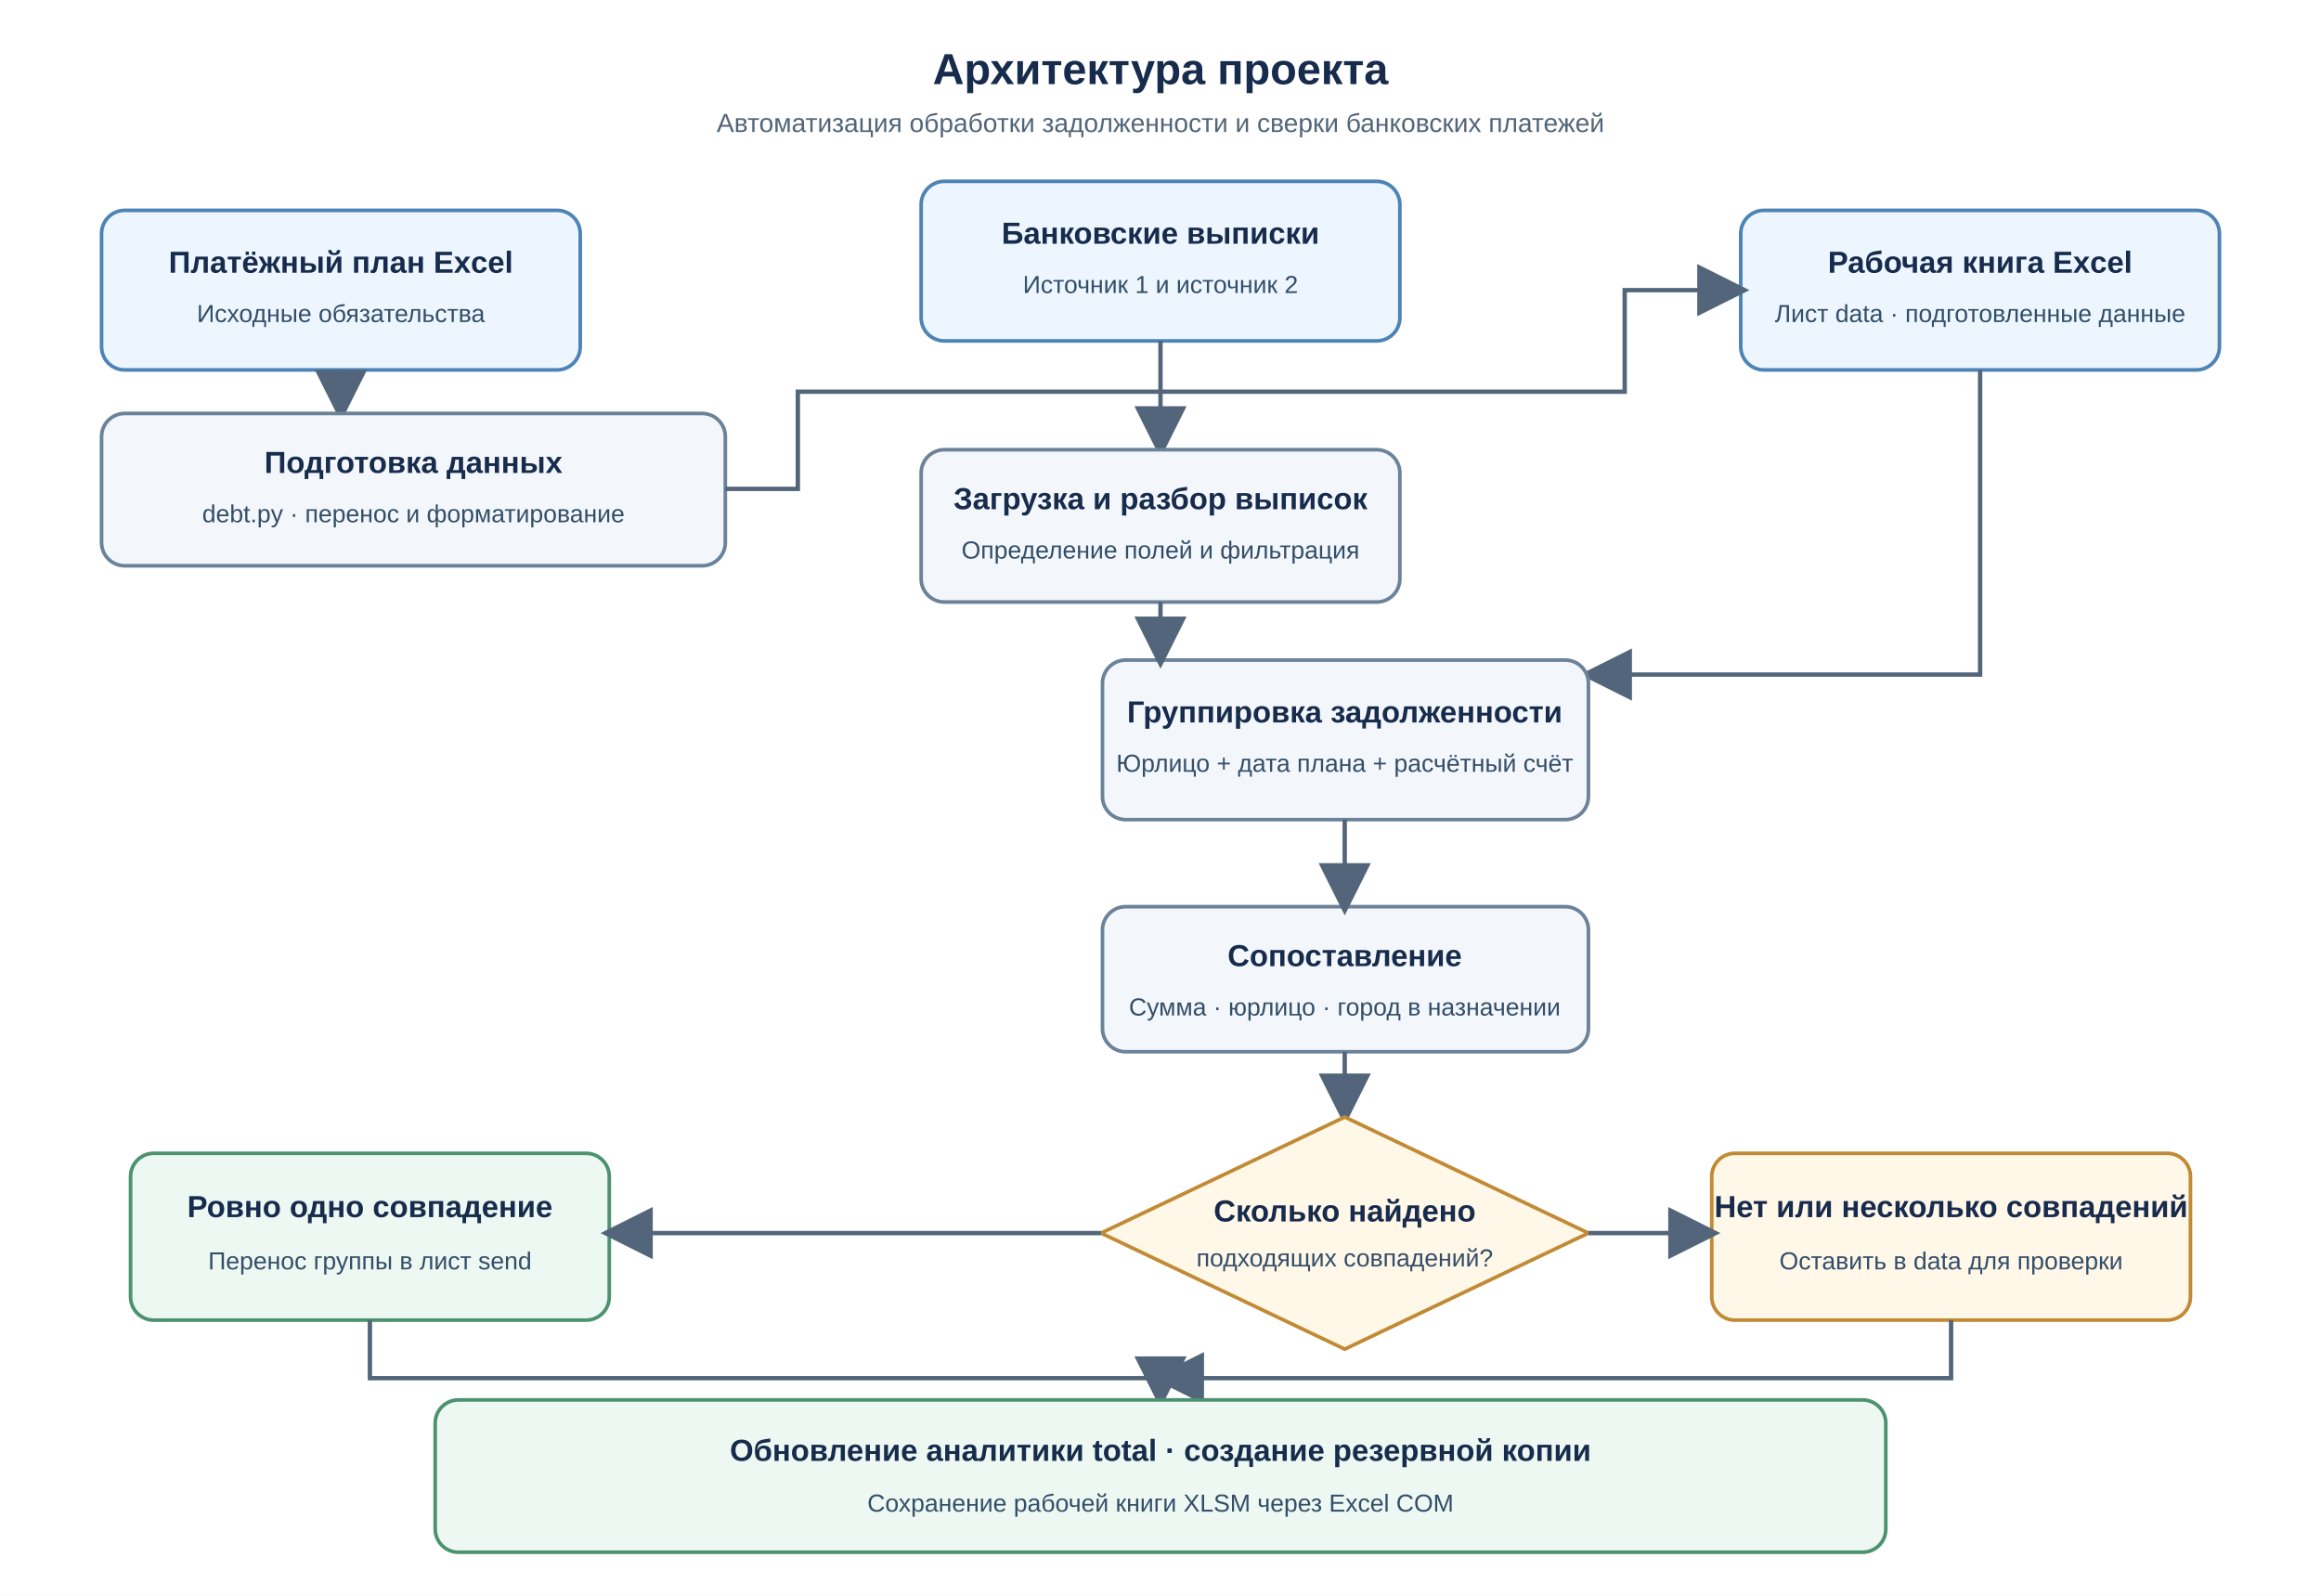
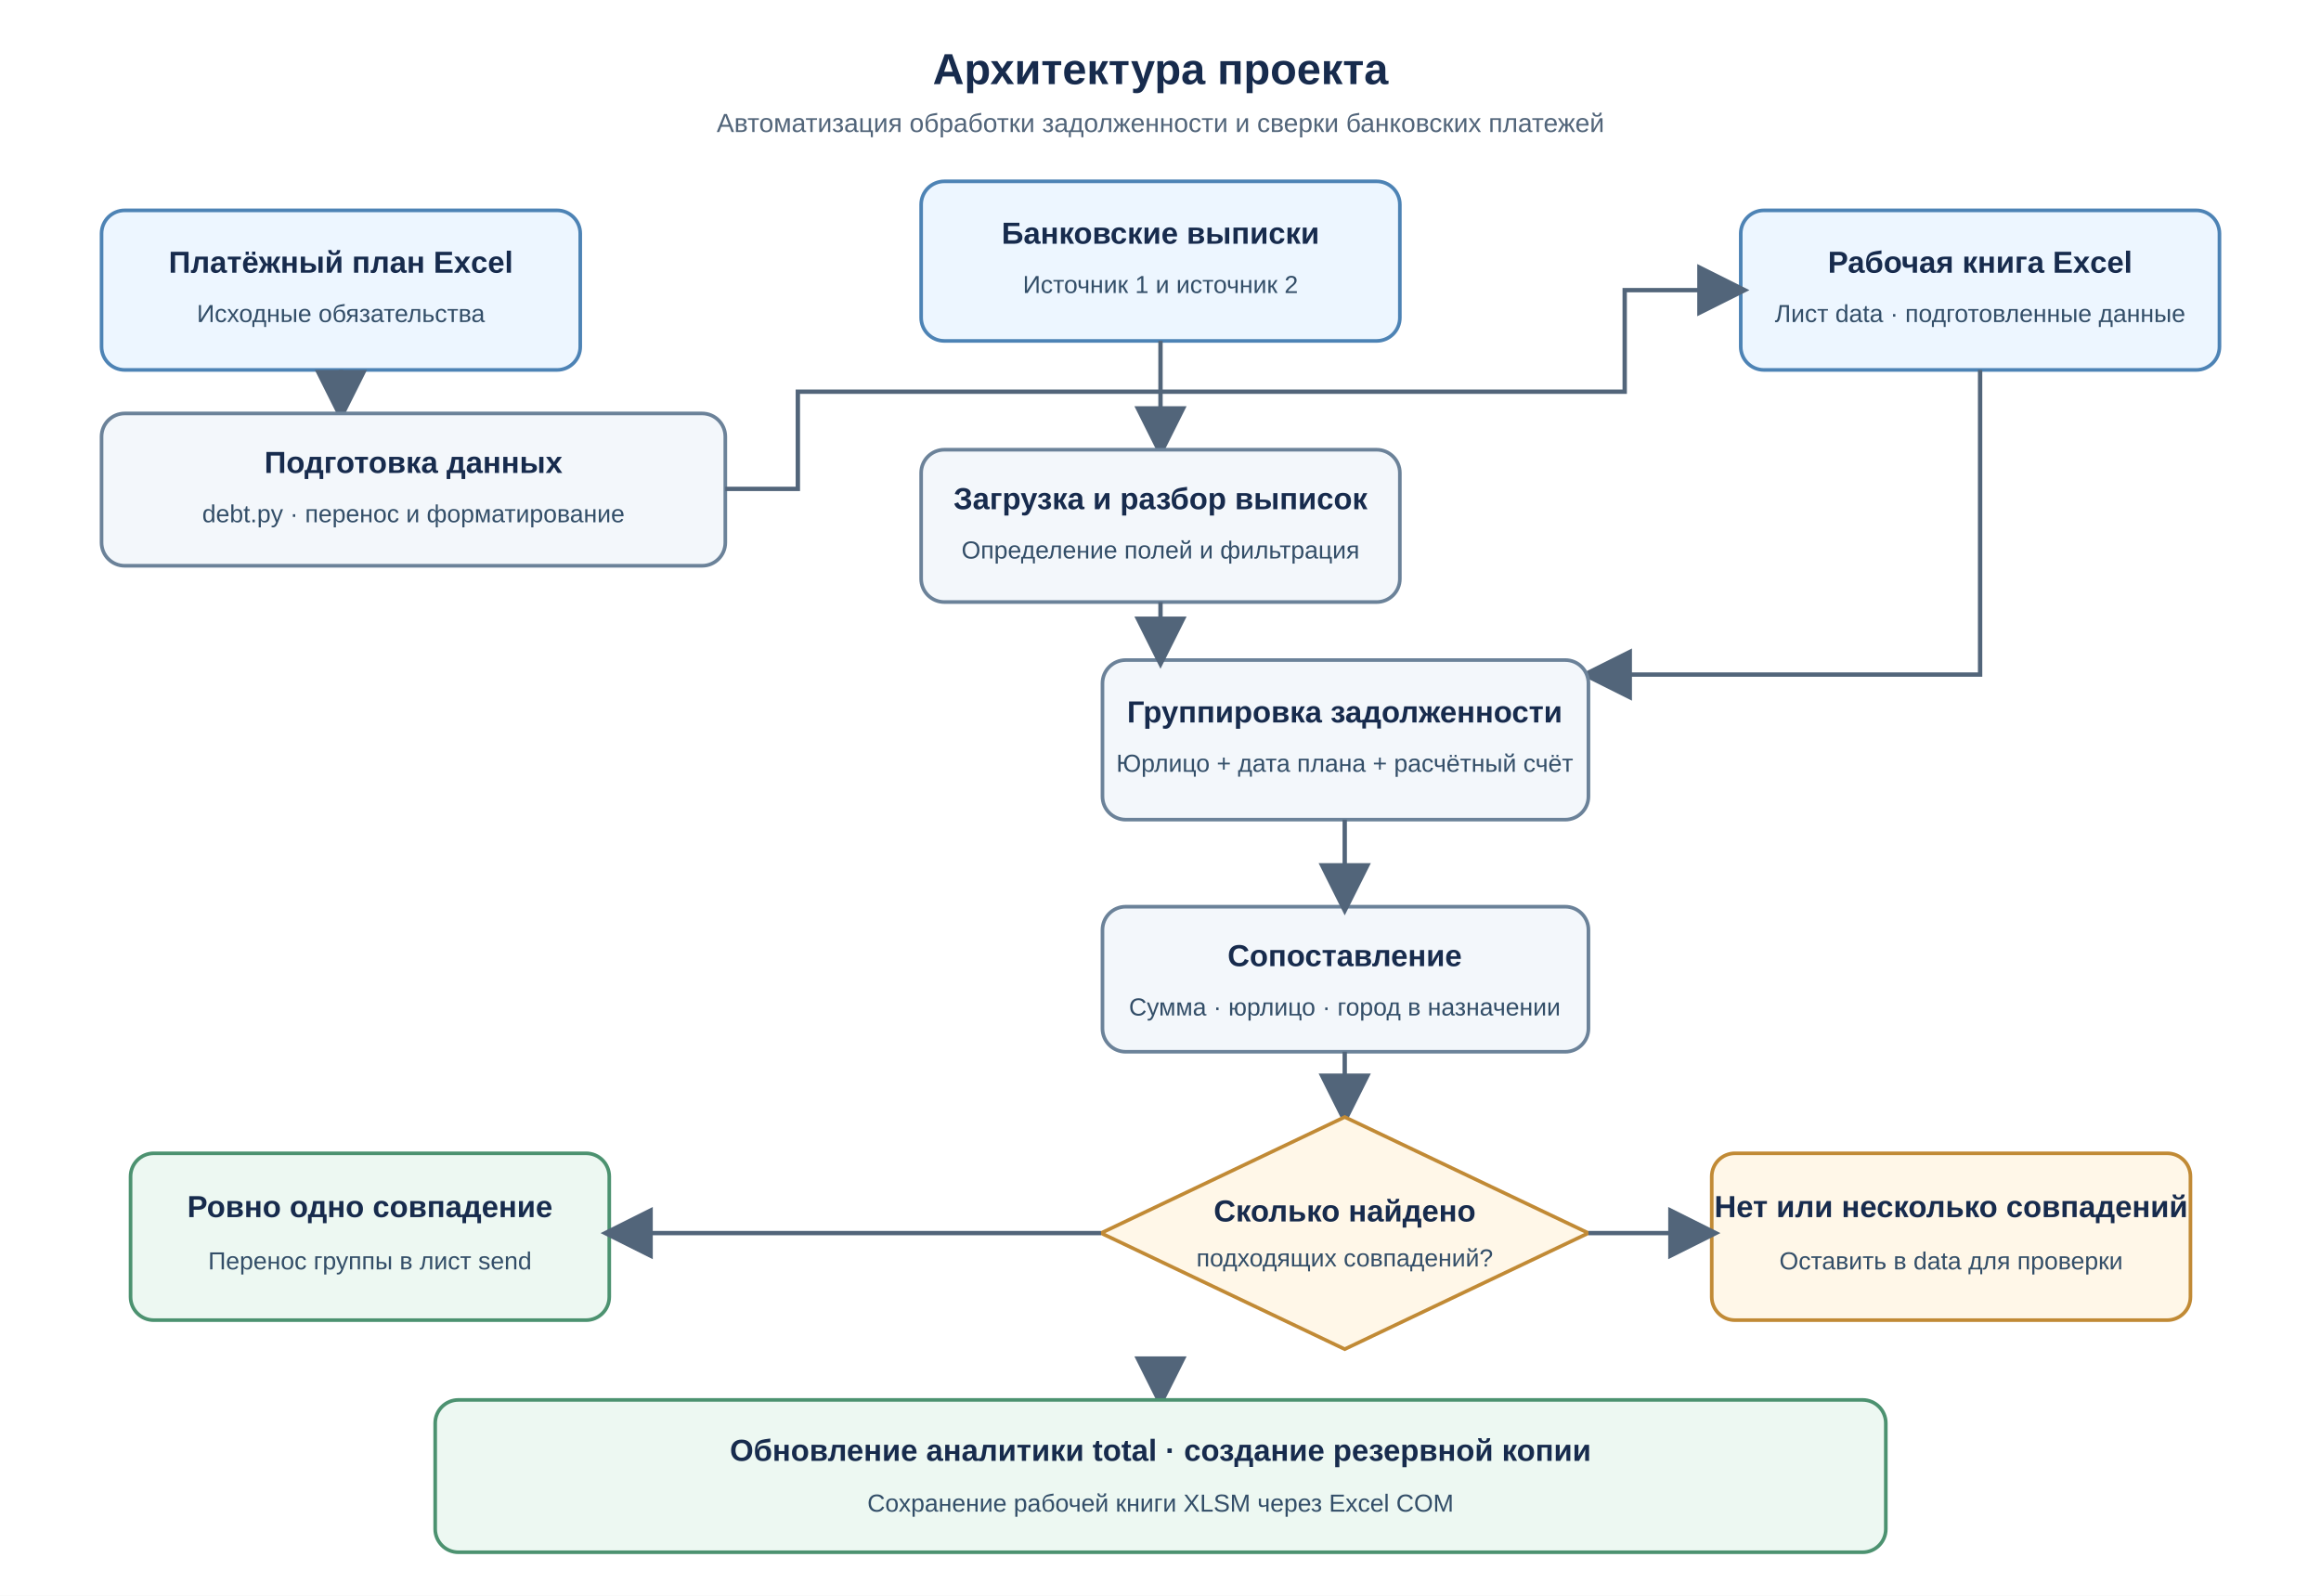
<svg xmlns="http://www.w3.org/2000/svg" width="1600" height="1100" viewBox="0 0 1600 1100" role="img" aria-labelledby="title desc">
  <defs>
    <marker id="arrow" markerWidth="12" markerHeight="12" refX="10" refY="6" orient="auto">
      <path d="M0,0 L12,6 L0,12 z" fill="#52657a" />
    </marker>
    <style>
    .h{font:700 30px Arial,sans-serif;fill:#172b4d}.sub{font:18px Arial,sans-serif;fill:#52657a}
    .t{font:700 21px Arial,sans-serif;fill:#172b4d}.s{font:17px Arial,sans-serif;fill:#334e68}
    .input{fill:#edf6ff;stroke:#4d83b5;stroke-width:2.5}
    .process{fill:#f3f7fb;stroke:#6b8299;stroke-width:2.5}.result{fill:#edf8f2;stroke:#4c9270;stroke-width:2.5}
    .manual{fill:#fff7e8;stroke:#c18a35;stroke-width:2.5}.line{stroke:#52657a;stroke-width:3;fill:none;marker-end:url(#arrow)}
  </style>
  </defs>
  <rect width="1600" height="1100" fill="#ffffff" />
  <text x="800" y="58" text-anchor="middle" class="h">Архитектура проекта</text>
  <text x="800" y="91" text-anchor="middle" class="sub">Автоматизация обработки задолженности и сверки банковских платежей</text>
  <rect x="70" y="145" width="330" height="110" rx="16" class="input" />
  <text x="235" y="188" text-anchor="middle" class="t">Платёжный план Excel</text>
  <text x="235" y="222" text-anchor="middle" class="s">Исходные обязательства</text>
  <rect x="635" y="125" width="330" height="110" rx="16" class="input" />
  <text x="800" y="168" text-anchor="middle" class="t">Банковские выписки</text>
  <text x="800" y="202" text-anchor="middle" class="s">Источник 1 и источник 2</text>
  <rect x="1200" y="145" width="330" height="110" rx="16" class="input" />
  <text x="1365" y="188" text-anchor="middle" class="t">Рабочая книга Excel</text>
  <text x="1365" y="222" text-anchor="middle" class="s">Лист data · подготовленные данные</text>
  <path d="M235 255 V285" class="line" />
  <rect x="70" y="285" width="430" height="105" rx="16" class="process" />
  <text x="285" y="326" text-anchor="middle" class="t">Подготовка данных</text>
  <text x="285" y="360" text-anchor="middle" class="s">debt.py · перенос и форматирование</text>
  <path d="M500 337 H550 V270 H1120 V200 H1200" class="line" />
  <path d="M800 235 V310" class="line" />
  <rect x="635" y="310" width="330" height="105" rx="16" class="process" />
  <text x="800" y="351" text-anchor="middle" class="t">Загрузка и разбор выписок</text>
  <text x="800" y="385" text-anchor="middle" class="s">Определение полей и фильтрация</text>
  <path d="M1365 255 V465 H1095" class="line" />
  <rect x="760" y="455" width="335" height="110" rx="16" class="process" />
  <text x="927" y="498" text-anchor="middle" class="t">Группировка задолженности</text>
  <text x="927" y="532" text-anchor="middle" class="s">Юрлицо + дата плана + расчётный счёт</text>
  <path d="M800 415 V455" class="line" />
  <rect x="760" y="625" width="335" height="100" rx="16" class="process" />
  <text x="927" y="666" text-anchor="middle" class="t">Сопоставление</text>
  <text x="927" y="700" text-anchor="middle" class="s">Сумма · юрлицо · город в назначении</text>
  <path d="M927 565 V625" class="line" />
  <path d="M927 725 V770" class="line" />
  <polygon points="927,770 1095,850 927,930 759,850" fill="#fff7e8" stroke="#c18a35" stroke-width="2.5" />
  <text x="927" y="842" text-anchor="middle" class="t">Сколько найдено</text>
  <text x="927" y="873" text-anchor="middle" class="s">подходящих совпадений?</text>
  <rect x="90" y="795" width="330" height="115" rx="16" class="result" />
  <text x="255" y="839" text-anchor="middle" class="t">Ровно одно совпадение</text>
  <text x="255" y="875" text-anchor="middle" class="s">Перенос группы в лист send</text>
  <path d="M759 850 H420" class="line" />
  <rect x="1180" y="795" width="330" height="115" rx="16" class="manual" />
  <text x="1345" y="839" text-anchor="middle" class="t">Нет или несколько совпадений</text>
  <text x="1345" y="875" text-anchor="middle" class="s">Оставить в data для проверки</text>
  <path d="M1095 850 H1180" class="line" />
-   <path d="M255 910 V950 H800 V965" class="line" />
-   <path d="M1345 910 V950 H800" class="line" />
+   <path d="M800 950 V965" class="line" />
  <rect x="300" y="965" width="1000" height="105" rx="16" class="result" />
  <text x="800" y="1007" text-anchor="middle" class="t">Обновление аналитики total · создание резервной копии</text>
  <text x="800" y="1042" text-anchor="middle" class="s">Сохранение рабочей книги XLSM через Excel COM</text>
</svg>
